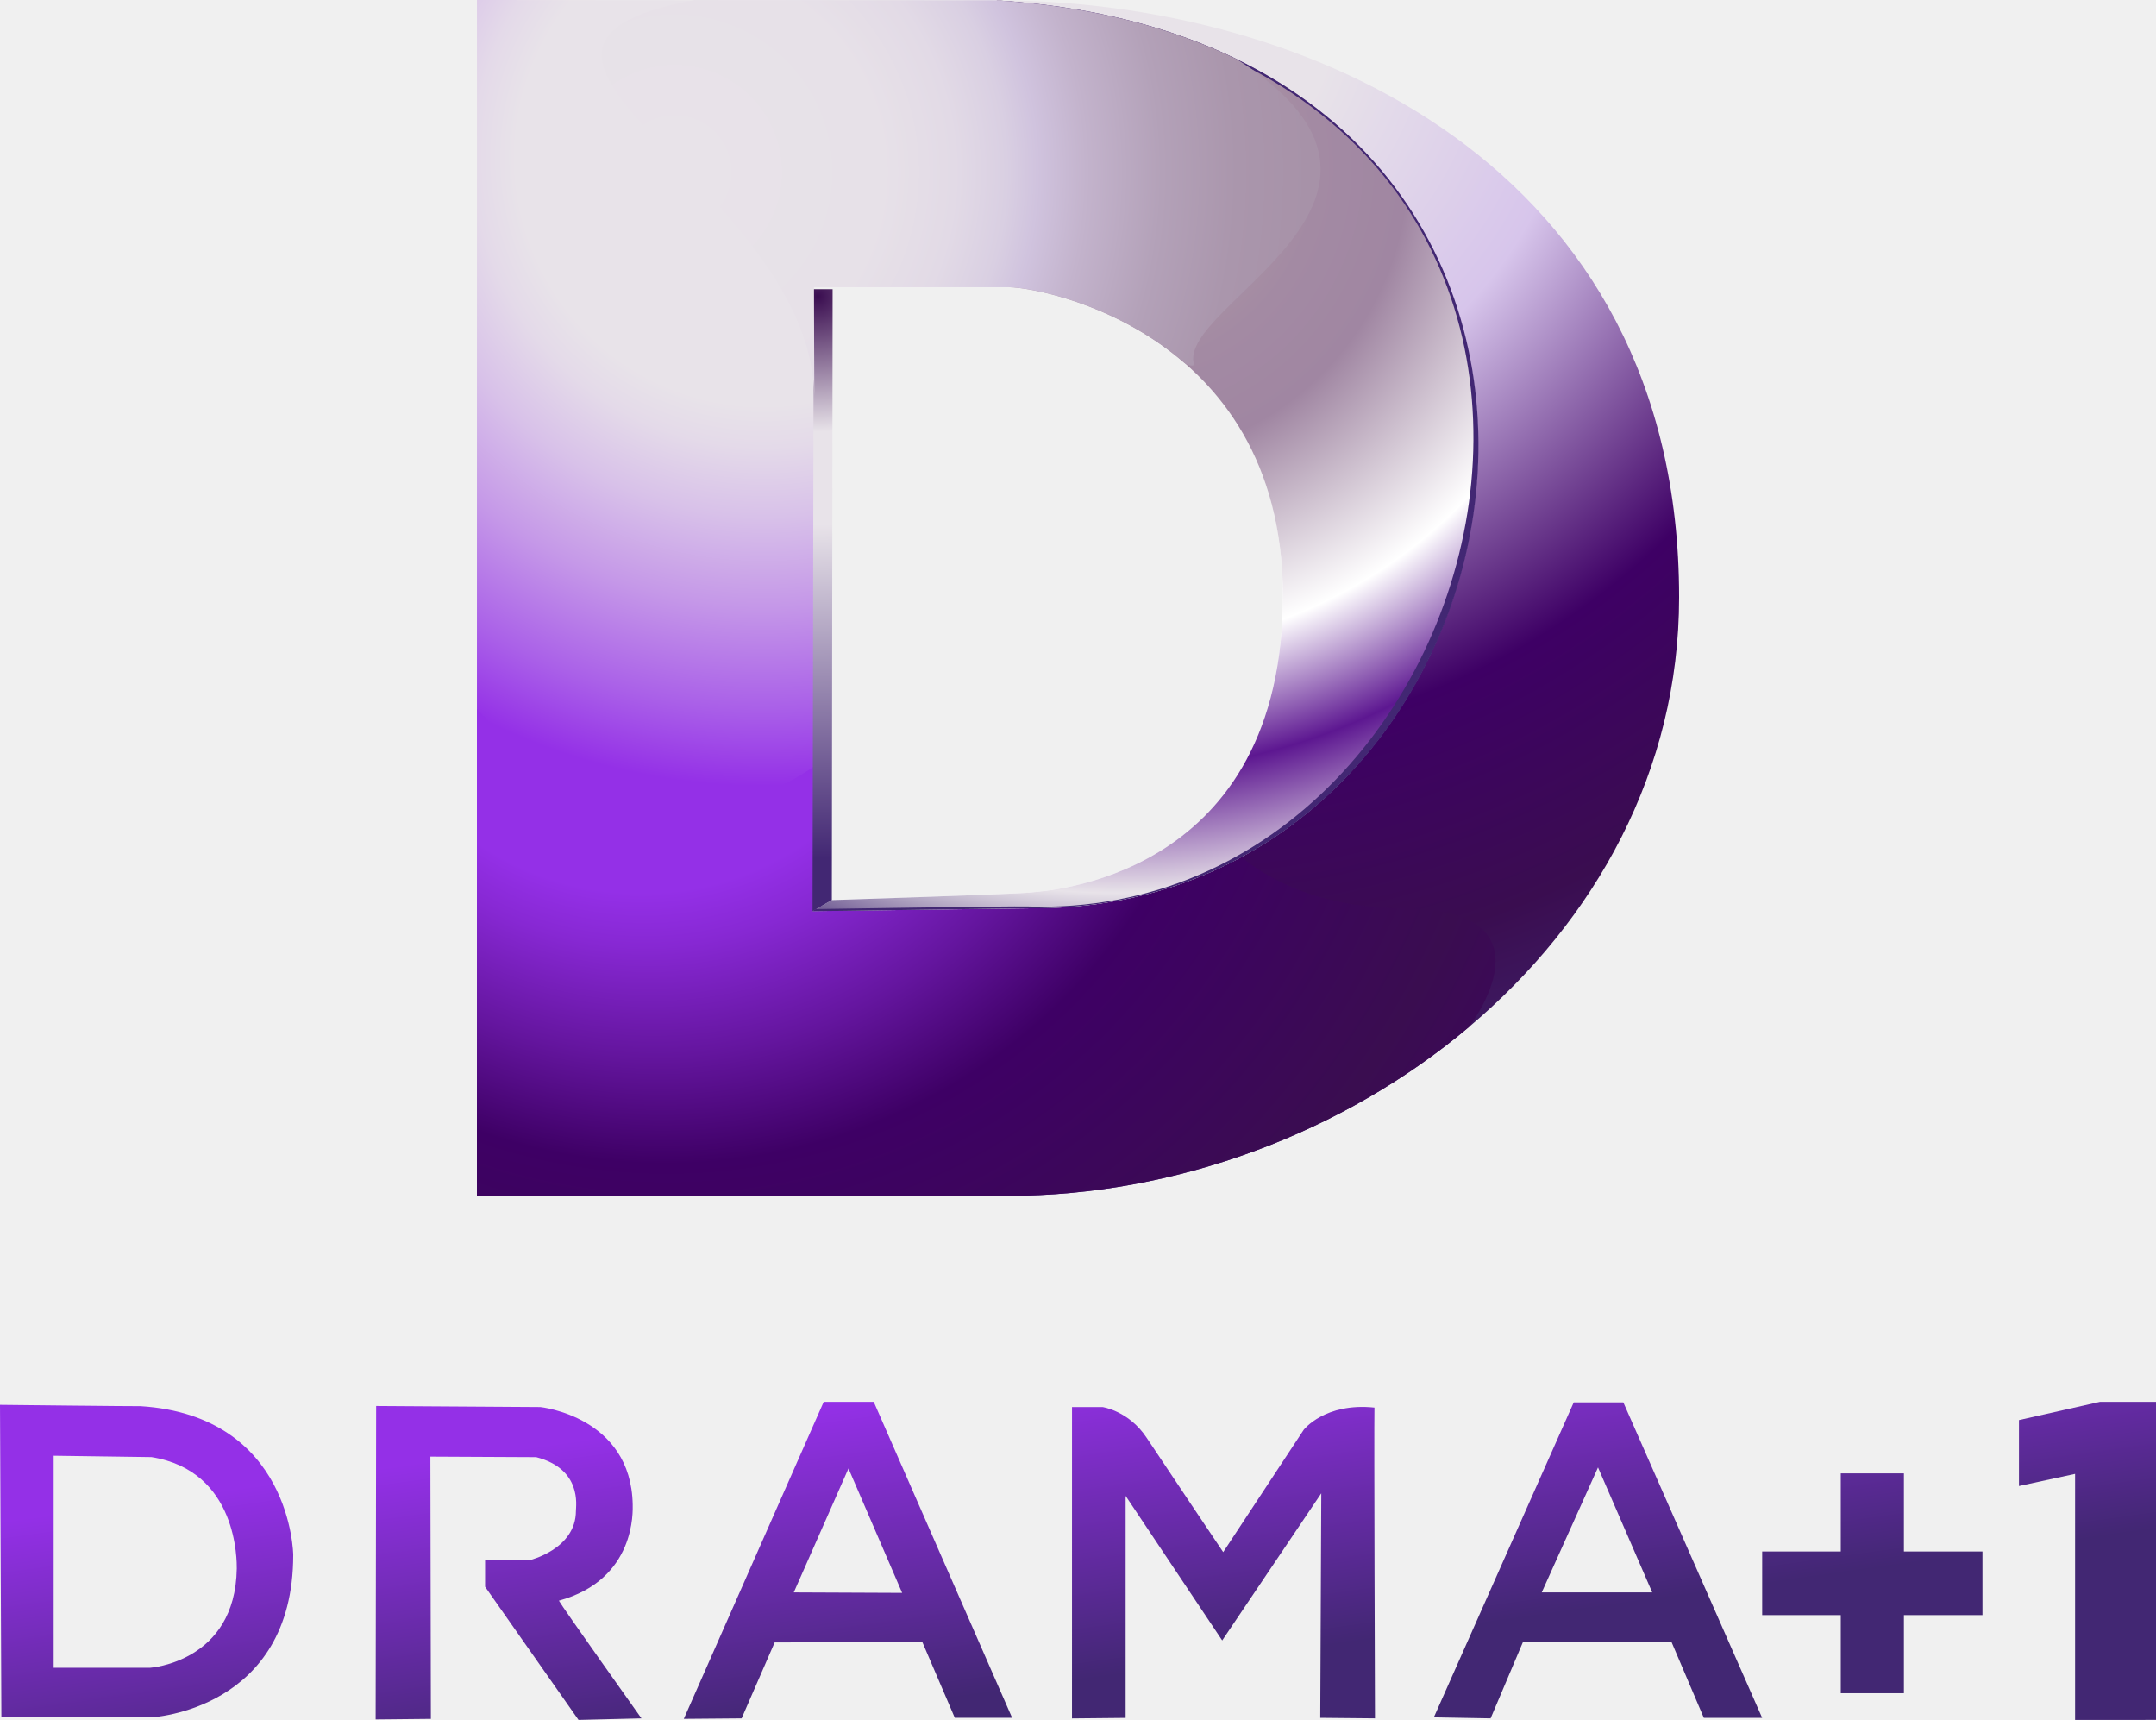
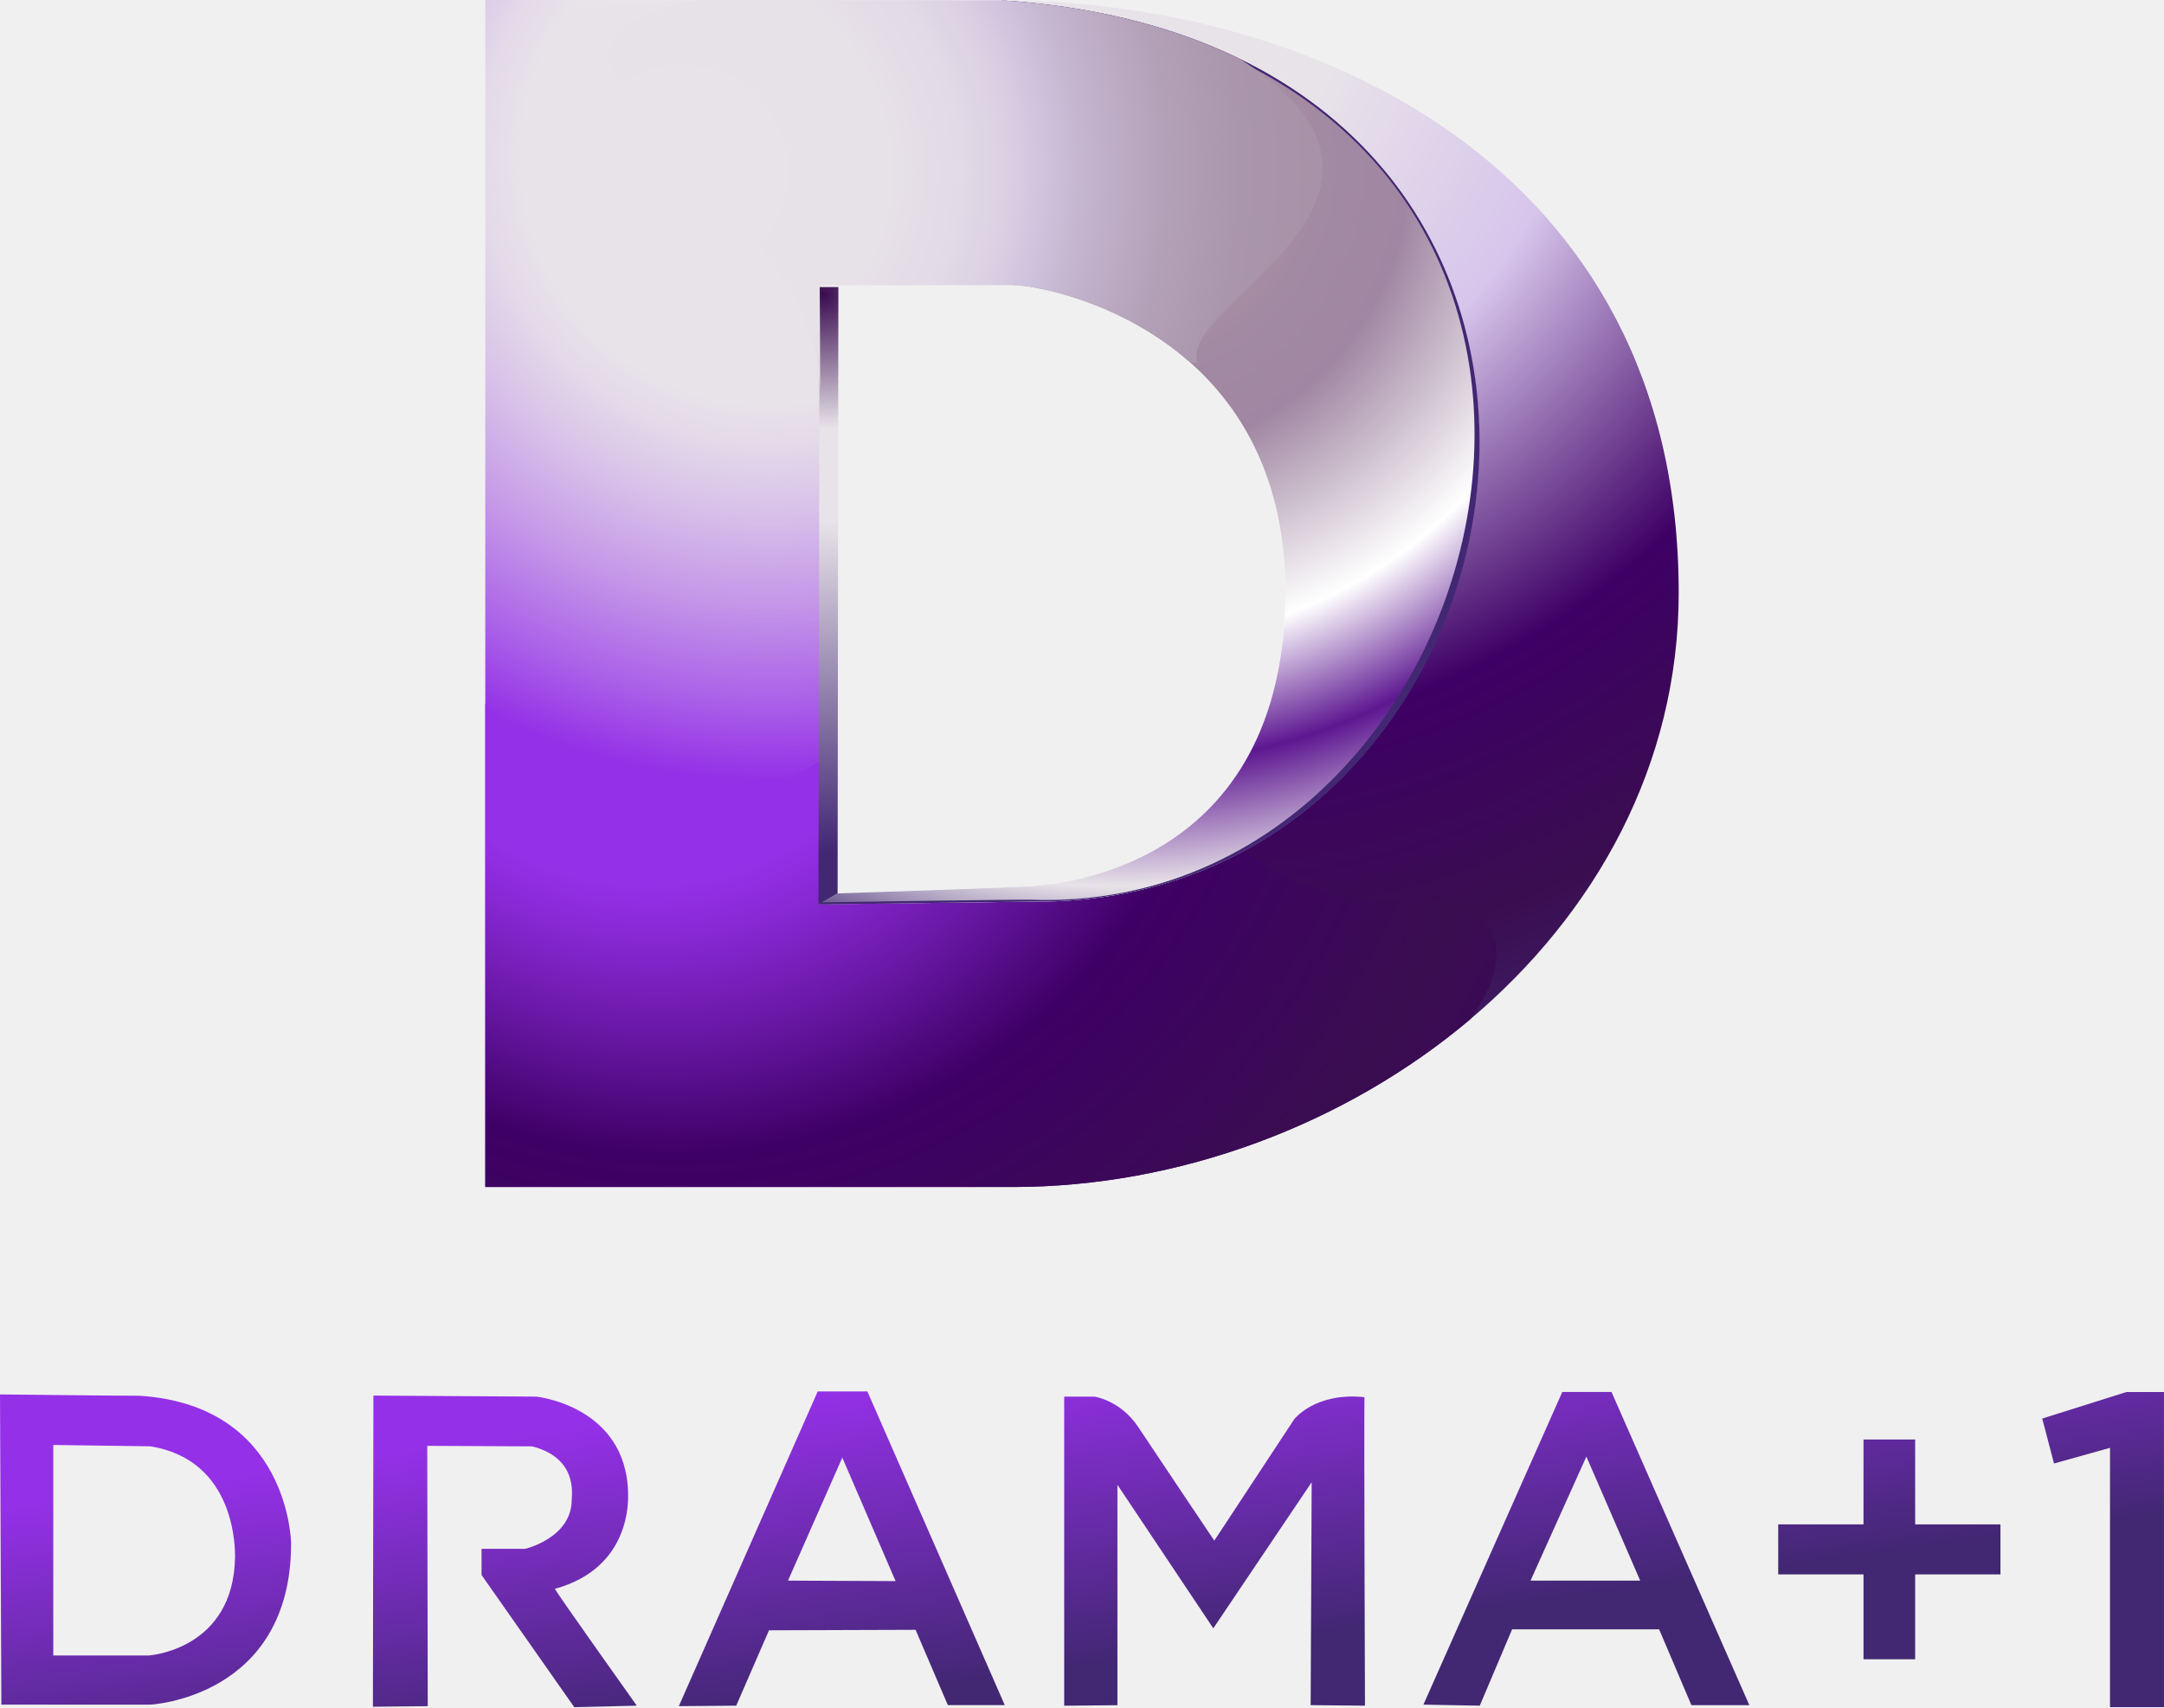
- <svg xmlns="http://www.w3.org/2000/svg" xmlns:xlink="http://www.w3.org/1999/xlink" width="194.23mm" height="154.91mm" version="1.1" viewBox="0 0 194.23 154.91">
+ <svg xmlns="http://www.w3.org/2000/svg" xmlns:xlink="http://www.w3.org/1999/xlink" width="196.38mm" height="154.91mm" version="1.1" viewBox="0 0 196.38 154.91">
  <defs>
    <linearGradient id="o" x1="285.22" x2="299.79" y1="477.89" y2="581.59" gradientTransform="matrix(.26458 0 0 .26458 0 -.0024627)" gradientUnits="userSpaceOnUse">
      <stop stop-color="#9430e7" offset="0" />
      <stop stop-color="#422773" offset="1" />
    </linearGradient>
    <radialGradient id="p" cx="55.642" cy=".788" r="65.638" gradientUnits="userSpaceOnUse">
      <stop stop-color="#e8e3e9" offset="0" />
      <stop stop-color="#e8e3e9" offset=".147" />
      <stop stop-color="#d7c5eb" offset=".359" />
      <stop stop-color="#3e0065" offset=".618" />
      <stop stop-color="#3a0d50" offset=".812" />
      <stop stop-color="#422773" offset="1" />
    </radialGradient>
    <radialGradient id="n" cx="33.638" cy="8.766" r="52.943" gradientUnits="userSpaceOnUse">
      <stop stop-color="#e8e3e9" offset="0" />
      <stop stop-color="#e8e3e9" offset=".26" />
      <stop stop-color="#e4dae9" offset=".304" />
      <stop stop-color="#d8c1e9" offset=".377" />
      <stop stop-color="#c598e8" offset=".47" />
      <stop stop-color="#aa60e8" offset=".578" />
      <stop stop-color="#9430e7" offset=".66" />
    </radialGradient>
    <radialGradient id="m" cx="30.73" cy="32.725" r="59.404" fx="25.367" fy="33.916" gradientUnits="userSpaceOnUse">
      <stop stop-color="#9430e7" offset=".27" />
      <stop stop-color="#8728d3" offset=".321" />
      <stop stop-color="#64159e" offset=".426" />
      <stop stop-color="#3e0065" offset=".529" />
      <stop stop-color="#3a0d50" offset=".776" />
      <stop stop-color="#3e0065" offset="1" />
    </radialGradient>
    <radialGradient id="l" cx="53.342" cy="9.074" r="46.286" fx="53.002" fy="9.284" gradientUnits="userSpaceOnUse">
      <stop stop-color="#b5a3a7" offset=".066" />
      <stop stop-color="#ac96a5" offset=".139" />
      <stop stop-color="#a38aa3" offset=".246" />
      <stop stop-color="#a086a2" offset=".353" />
      <stop stop-color="#fff" offset=".582" />
      <stop stop-color="#5d1791" offset=".729" />
      <stop stop-color="#e8e3e9" offset=".876" />
      <stop stop-color="#422773" offset="1" />
    </radialGradient>
    <radialGradient id="k" cx="67.653" cy="32.666" r="31.265" gradientUnits="userSpaceOnUse">
      <stop stop-color="#3a0d50" offset="0" />
      <stop stop-color="#e8e3e9" offset=".241" />
      <stop stop-color="#e8e3e9" offset=".406" />
      <stop stop-color="#422773" offset="1" />
    </radialGradient>
    <radialGradient id="j" cx="50.538" cy="26.968" r="27.466" fx="35.574" fy="3.936" gradientUnits="userSpaceOnUse">
      <stop stop-color="#fff" offset=".018" />
      <stop stop-color="#422773" offset=".912" />
    </radialGradient>
    <radialGradient id="i" cx="28.697" cy="9.567" r="35.36" gradientUnits="userSpaceOnUse">
      <stop stop-color="#e8e3e9" offset=".01" />
      <stop stop-color="#e7e1e8" offset=".327" />
      <stop stop-color="#e2dae6" offset=".441" />
      <stop stop-color="#d9cfe2" offset=".522" />
      <stop stop-color="#d0c3de" offset=".57" />
      <stop stop-color="#c3b3cc" offset=".647" />
      <stop stop-color="#b3a1b8" offset=".766" />
      <stop stop-color="#aa96ac" offset=".884" />
      <stop stop-color="#a792a8" offset="1" />
    </radialGradient>
-     <linearGradient id="linearGradient1284" x1="285.22" x2="299.79" y1="477.89" y2="581.59" gradientTransform="matrix(.26458 0 0 .26458 0 -.00246)" gradientUnits="userSpaceOnUse" xlink:href="#o" />
-     <linearGradient id="linearGradient1286" x1="285.22" x2="299.79" y1="477.89" y2="581.59" gradientTransform="matrix(.26458 0 0 .26458 0 -.0024627)" gradientUnits="userSpaceOnUse" xlink:href="#o" />
+     <linearGradient id="linearGradient1284" x1="285.22" x2="299.79" y1="477.89" y2="581.59" gradientTransform="matrix(.26458 0 0 .26458 0 -.0019348)" gradientUnits="userSpaceOnUse" xlink:href="#o" />
+     <linearGradient id="linearGradient963" x1="285.22" x2="299.79" y1="477.89" y2="581.59" gradientTransform="matrix(.26458 0 0 .26458 0 -.0024627)" gradientUnits="userSpaceOnUse" xlink:href="#o" />
  </defs>
-   <g transform="matrix(1.6199 0 0 1.6199 14.306 0)">
+   <g transform="matrix(1.6199 0 0 1.6199 15.379 0)">
    <path d="m45.172 66.49h2.07c18.647 0 37.307-13.998 37.307-33.276 0-24.096-20.756-33.193-37.939-33.193l0.352 8.37c30.601 5.891 22.494 42.65-1.79 41.809z" fill="url(#p)" />
    <path d="m36.518 49.348-0.091-33.379h10.853l-0.67-15.948c-0.588-3e-3 -28.918-0.021-28.918-0.021v66.491h27.481v-16.29l-8.647 0.167z" fill="url(#n)" />
    <path d="m17.691 39.417v27.073h29.551c9.31 0 18.624-3.49 25.615-9.383 0 0 5.118-6.562-3.663-6.605-7.787-0.037-10.557-4.498-10.557-4.498-3.54 2.738-8.109 4.381-13.465 4.196l-8.647 0.167-7e-3 -1.019s-0.028-3.384-0.028-6.76c-10.27 6.999-18.799-3.171-18.799-3.171z" fill="url(#m)" />
    <path d="m47.279 15.969c1.824 0 15.596 2.553 15.23 17.784s-13.315 15.778-14.045 15.87c-0.729 0.091-11.035 0.422-11.035 0.422l-1.074 0.614 11.938-0.155c29.805 0.357 37.482-48.003-1.69-50.483z" fill="#fff" />
    <path d="m47.279 15.969c1.824 0 15.596 2.553 15.23 17.784s-13.315 15.778-14.045 15.87c-0.729 0.091-11.035 0.422-11.035 0.422l-1.074 0.614 11.938-0.155c29.805 0.357 37.482-48.003-1.69-50.483z" fill="url(#l)" />
    <path transform="translate(-31,-16.188)" d="m67.421 32.268-0.065 34.579 1.074-0.615 0.043-33.964z" fill="url(#k)" />
    <path d="m46.606 0.026c40.392 3.264 29.416 51.34 1.683 50.374-0.75-0.025-11.762 0.146-11.762 0.146l-0.174 0.117 11.94-0.16c29.885 0.357 37.482-48.003-1.69-50.483z" fill="url(#j)" />
    <path d="m36.456 22.238c0-2.295-0.029-6.269-0.029-6.269h10.853c1.024 0 5.812 0.804 9.75 4.202 0 0 0.377 0.258 0.551 0.109-1.097-3.284 14.523-9.223 2.388-16.979-3.64-1.774-8.072-2.945-13.358-3.28-0.323-2e-3 -9.04-8e-3 -16.819-0.014-14.713 2.718 6.729 10.443 6.664 22.231z" fill="url(#i)" />
  </g>
  <g stroke-width="1.62">
    <path d="m12.651 126.65c-0.638 0.013-12.651-0.12-12.651-0.12l0.125 28.149h13.517s12.775-0.62 12.775-14.633c0 0-0.126-12.53-13.764-13.397zm8.679 14.633c-0.125 8.435-7.816 8.932-7.816 8.932h-8.679v-19.1s8.31 0.123 8.806 0.123c7.811 1.241 7.69 9.426 7.69 10.045zm12.556-14.649 14.788 0.096s8.184 0.836 8.325 8.79c0 0.512 0.324 6.742-6.65 8.65 0.233 0.465 7.439 10.602 7.439 10.602l-5.671 0.139-8.417-11.997v-2.373h3.953s4.23-0.978 4.23-4.461c0-0.468 0.557-3.768-3.58-4.837-0.93 0-9.531-0.047-9.531-0.047l0.045 23.621-4.976 0.05zm44.828-0.373h-4.508l-12.603 28.554 5.208-0.044 2.976-6.838 13.301-0.044 2.929 6.834h5.164zm-7.205 17.164 4.929-11.163 4.835 11.206zm25.066-16.696h2.741s2.375 0.322 3.999 2.791c1.628 2.464 6.881 10.277 6.881 10.277l7.257-11.023s1.905-2.462 6.369-1.996c-0.044 2.138 0.047 27.993 0.047 27.993l-4.929-0.047 0.092-20.226-8.926 13.254-8.701-13.022v19.999l-4.832 0.047zm49.668-0.421h-4.468l-12.603 28.371 5.114 0.092 2.935-6.925h13.343l2.93 6.878h5.255zm-7.35 17.117 5.069-11.257 4.884 11.257z" fill="url(#linearGradient1284)" />
-     <g fill="url(#linearGradient1286)">
-       <path d="m171.52 139.74v-7.036h-5.687v7.036h-7.081v5.729h7.081v7.037h5.687v-7.037h7.077v-5.729z" />
-       <path d="m194.23 154.91v-28.649h-5.056l-7.289 1.643v5.941l5.056-1.095v22.161z" />
+     <g fill="url(#linearGradient963)">
+       <path d="m192.97 126.31h3.409v28.596h-4.899v-23.53l-5.083 1.421-1.067-4.079z" />
+       <path d="m169.11 130.62v7.701h-7.74v4.539h7.74v7.701h4.688v-7.701h7.74v-4.539h-7.74v-7.701z" />
    </g>
  </g>
</svg>
